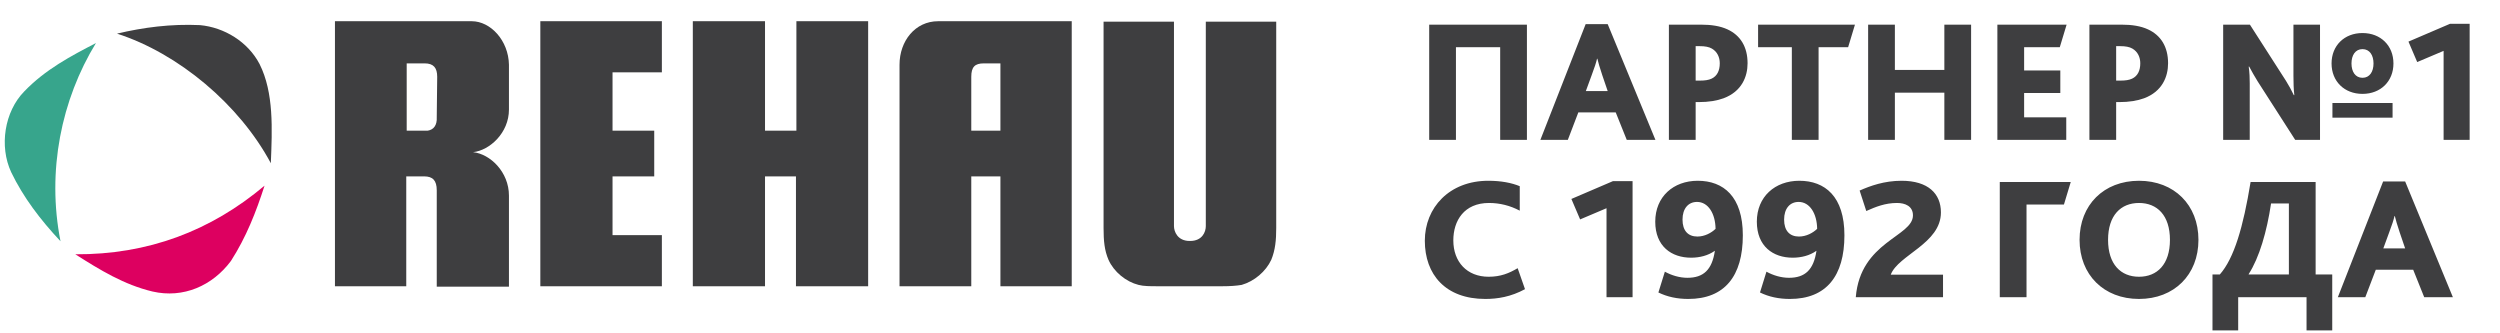
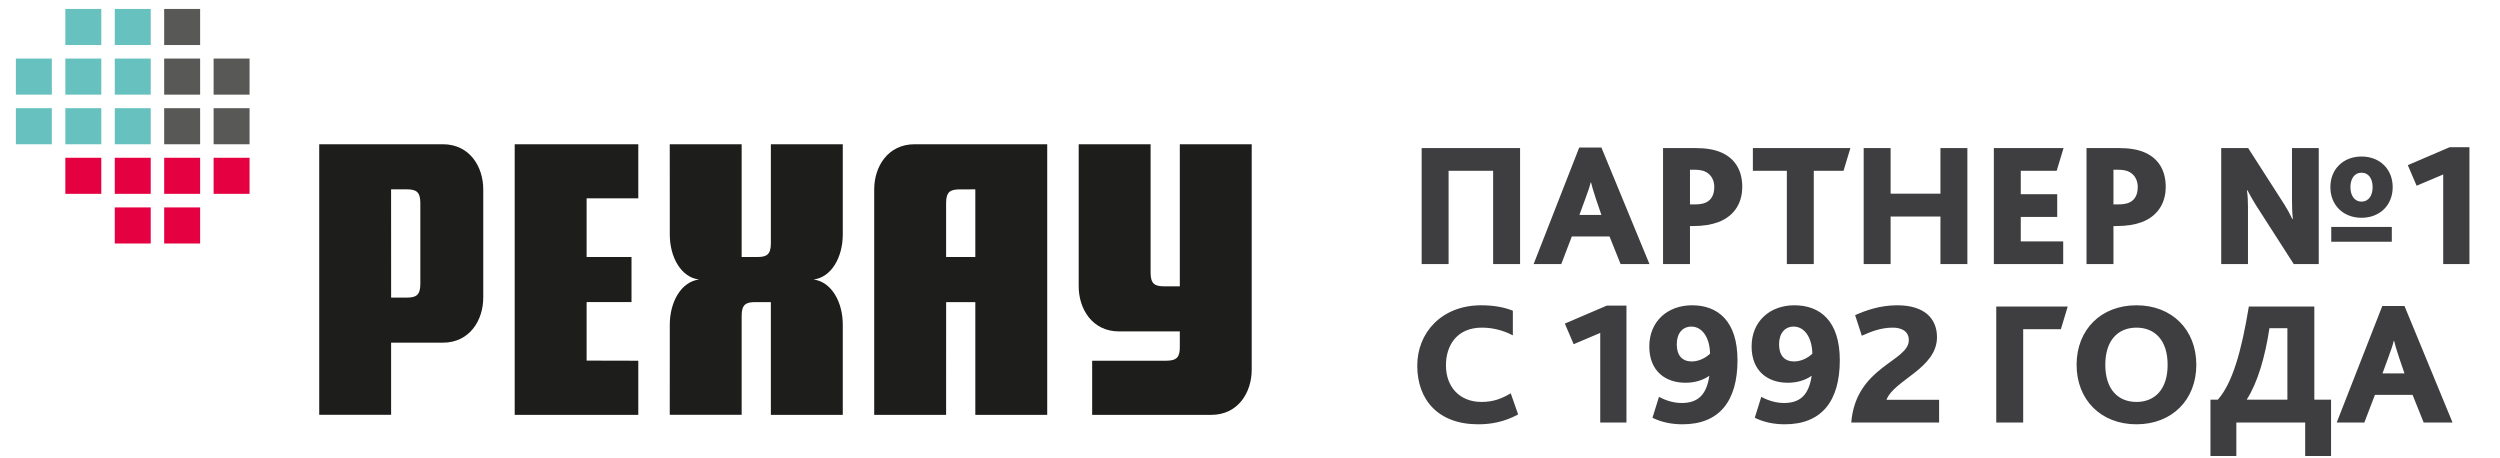
- <svg xmlns="http://www.w3.org/2000/svg" width="143" height="19" viewBox="0 0 143 19" fill="none">
-   <path d="M5.488 2.463C4.051 3.207 2.589 3.976 1.384 5.233C0.255 6.387 -0.053 8.363 0.64 9.85C1.332 11.287 2.307 12.569 3.461 13.8C2.666 9.773 3.513 5.695 5.488 2.463Z" fill="#37A58C" />
-   <path d="M4.308 14.545C5.718 15.443 7.104 16.289 8.72 16.674C10.489 17.084 12.157 16.34 13.208 14.929C14.081 13.57 14.645 12.133 15.132 10.62C12.054 13.211 8.463 14.57 4.308 14.545Z" fill="#DD0060" />
-   <path d="M14.85 3.669C14.183 2.386 12.824 1.565 11.439 1.437C9.771 1.36 8.207 1.565 6.693 1.924C10.207 3.053 13.696 5.977 15.492 9.337C15.569 7.388 15.671 5.31 14.85 3.669Z" fill="#3E3E40" />
-   <path d="M45.554 1.214V7.473H43.759V1.214H39.629C39.629 1.214 39.629 16.168 39.629 16.373C39.834 16.373 43.759 16.373 43.759 16.373V10.089H45.529V16.373C45.529 16.373 49.453 16.373 49.658 16.373C49.658 16.168 49.658 1.214 49.658 1.214H45.554Z" fill="#3E3E40" />
-   <path d="M53.659 1.214C52.351 1.214 51.453 2.342 51.453 3.702V16.373H55.557C55.557 16.168 55.557 10.089 55.557 10.089H57.224V16.373H61.303V1.214C61.329 1.214 54.121 1.214 53.659 1.214ZM57.224 7.473H55.557C55.557 7.473 55.557 4.497 55.557 4.395C55.557 3.83 55.762 3.625 56.276 3.625C56.327 3.625 57.224 3.625 57.224 3.625V7.473Z" fill="#3E3E40" />
-   <path d="M27.06 8.704C28.009 8.601 29.112 7.601 29.112 6.267C29.112 5.574 29.112 3.702 29.112 3.702C29.086 2.317 28.06 1.214 26.983 1.214C26.239 1.214 19.159 1.214 19.159 1.214V16.373H23.238V10.089C23.238 10.089 24.238 10.089 24.264 10.089C24.751 10.089 24.982 10.32 24.982 10.884V16.399H29.112C29.112 16.348 29.112 11.628 29.112 11.192C29.112 9.833 28.034 8.806 27.06 8.704ZM24.982 6.703C25.008 7.165 24.802 7.421 24.469 7.473H23.263V3.625C23.263 3.625 24.187 3.625 24.289 3.625C24.802 3.625 25.008 3.882 25.008 4.395L24.982 6.703Z" fill="#3E3E40" />
-   <path d="M35.037 4.138H37.859V1.214H30.907C30.907 1.214 30.907 16.168 30.907 16.373C31.112 16.373 37.859 16.373 37.859 16.373V13.449H35.037V10.089H37.422V7.473H35.037V4.138Z" fill="#3E3E40" />
-   <path d="M72.717 14.86C72.948 14.296 73 13.731 73 13.039C73 12.859 73 1.239 73 1.239H68.972C68.972 1.239 68.972 12.833 68.972 12.936C68.972 13.269 68.767 13.783 68.075 13.783C68.049 13.783 68.049 13.783 68.049 13.783C67.356 13.783 67.151 13.244 67.151 12.936C67.151 12.833 67.151 1.239 67.151 1.239H63.124C63.124 1.239 63.124 12.885 63.124 13.039C63.124 13.783 63.175 14.321 63.406 14.86C63.714 15.552 64.407 16.117 65.125 16.296C65.407 16.373 65.792 16.373 66.228 16.373H69.921C70.358 16.373 70.717 16.348 71.024 16.296C71.743 16.091 72.41 15.527 72.717 14.86Z" fill="#3E3E40" />
-   <path d="M81.75 8H83.28V2.7H85.81V8H87.34V1.41H81.75V8ZM88.11 8H89.68L90.28 6.43H92.42L93.05 8H94.69L91.96 1.38H90.7L88.11 8ZM90.71 5.21L91.04 4.31C91.21 3.86 91.3 3.58 91.35 3.36H91.37C91.42 3.57 91.5 3.85 91.65 4.3L91.96 5.21H90.71ZM95.461 8H96.991V5.84H97.161C97.741 5.84 98.211 5.76 98.591 5.62C99.631 5.23 99.961 4.38 99.961 3.62C99.961 2.68 99.551 2.02 98.811 1.68C98.401 1.49 97.891 1.41 97.301 1.41H95.461V8ZM96.991 4.61V2.64H97.221C97.521 2.64 97.751 2.68 97.921 2.78C98.231 2.96 98.371 3.28 98.371 3.62C98.371 4.04 98.221 4.35 97.901 4.5C97.731 4.58 97.511 4.61 97.251 4.61H96.991ZM102.493 8H104.023V2.7H105.713L106.103 1.41H100.563V2.7H102.493V8ZM106.857 8H108.387V5.3H111.217V8H112.747V1.41H111.217V4H108.387V1.41H106.857V8ZM114.25 8H118.19V6.71H115.78V5.32H117.85V4.03H115.78V2.7H117.82L118.21 1.41H114.25V8ZM119.514 8H121.044V5.84H121.214C121.794 5.84 122.264 5.76 122.644 5.62C123.684 5.23 124.014 4.38 124.014 3.62C124.014 2.68 123.604 2.02 122.864 1.68C122.454 1.49 121.944 1.41 121.354 1.41H119.514V8ZM121.044 4.61V2.64H121.274C121.574 2.64 121.804 2.68 121.974 2.78C122.284 2.96 122.424 3.28 122.424 3.62C122.424 4.04 122.274 4.35 121.954 4.5C121.784 4.58 121.564 4.61 121.304 4.61H121.044ZM127.165 8H128.685V4.77C128.685 4.49 128.675 4.12 128.625 3.81H128.655C128.815 4.11 128.955 4.36 129.135 4.65L131.285 8H132.705V1.41H131.185V4.34C131.185 4.7 131.195 5.1 131.235 5.44H131.205C131.055 5.13 130.935 4.91 130.755 4.62L128.695 1.41H127.165V8ZM133.415 6.73H136.855V5.89H133.415V6.73ZM135.135 5.37C136.175 5.37 136.905 4.65 136.905 3.63C136.905 2.61 136.175 1.89 135.135 1.89C134.095 1.89 133.365 2.61 133.365 3.63C133.365 4.65 134.095 5.37 135.135 5.37ZM135.135 4.45C134.725 4.45 134.505 4.1 134.505 3.63C134.505 3.16 134.725 2.81 135.135 2.81C135.545 2.81 135.765 3.16 135.765 3.63C135.765 4.1 135.545 4.45 135.135 4.45ZM139.774 8H141.264V1.36H140.144L137.764 2.38L138.264 3.55L139.774 2.91V8ZM86.81 15.34C86.32 15.63 85.84 15.83 85.15 15.83C83.91 15.83 83.13 14.98 83.13 13.75C83.13 12.62 83.75 11.61 85.17 11.61C85.79 11.61 86.38 11.76 86.93 12.05V10.65C86.47 10.46 85.87 10.34 85.13 10.34C82.9 10.34 81.5 11.88 81.5 13.77C81.5 15.7 82.68 17.1 84.96 17.1C85.66 17.1 86.42 16.98 87.23 16.54L86.81 15.34ZM91.893 17H93.383V10.36H92.263L89.883 11.38L90.383 12.55L91.893 11.91V17ZM96.57 17.1C98.65 17.1 99.69 15.79 99.69 13.46C99.69 11.24 98.58 10.34 97.11 10.34C95.72 10.34 94.68 11.25 94.68 12.68C94.68 14.09 95.61 14.74 96.73 14.74C97.22 14.74 97.7 14.62 98.08 14.35H98.09C97.93 15.43 97.44 15.89 96.52 15.89C96.07 15.89 95.61 15.75 95.23 15.54L94.86 16.73C95.37 16.98 95.94 17.1 96.57 17.1ZM97.09 13.53C96.56 13.53 96.24 13.2 96.24 12.56C96.24 11.93 96.57 11.55 97.07 11.55C97.71 11.55 98.12 12.22 98.13 13.09C97.89 13.32 97.51 13.53 97.09 13.53ZM102.381 17.1C104.461 17.1 105.501 15.79 105.501 13.46C105.501 11.24 104.391 10.34 102.921 10.34C101.531 10.34 100.491 11.25 100.491 12.68C100.491 14.09 101.421 14.74 102.541 14.74C103.031 14.74 103.511 14.62 103.891 14.35H103.901C103.741 15.43 103.251 15.89 102.331 15.89C101.881 15.89 101.421 15.75 101.041 15.54L100.671 16.73C101.181 16.98 101.751 17.1 102.381 17.1ZM102.901 13.53C102.371 13.53 102.051 13.2 102.051 12.56C102.051 11.93 102.381 11.55 102.881 11.55C103.521 11.55 103.931 12.22 103.941 13.09C103.701 13.32 103.321 13.53 102.901 13.53ZM106.151 17H111.141V15.71H108.151C108.581 14.58 111.021 13.93 111.021 12.15C111.021 11.08 110.291 10.34 108.771 10.34C107.781 10.34 106.981 10.63 106.371 10.9L106.751 12.07C107.291 11.83 107.831 11.61 108.511 11.61C108.971 11.61 109.421 11.79 109.421 12.32C109.421 13.54 106.411 13.81 106.151 17ZM114.387 17H115.917V11.7H118.057L118.447 10.41H114.387V17ZM122.351 17.1C124.361 17.1 125.751 15.72 125.751 13.72C125.751 11.72 124.361 10.34 122.351 10.34C120.341 10.34 118.951 11.72 118.951 13.72C118.951 15.72 120.341 17.1 122.351 17.1ZM122.351 15.83C121.311 15.83 120.581 15.12 120.581 13.72C120.581 12.32 121.311 11.61 122.351 11.61C123.391 11.61 124.121 12.32 124.121 13.72C124.121 15.12 123.391 15.83 122.351 15.83ZM126.554 18.9H128.024V17H131.934V18.9H133.404V15.7H132.454V10.41H128.734C128.314 12.98 127.794 14.77 126.974 15.7H126.554V18.9ZM130.924 15.7H128.624V15.68C129.234 14.73 129.664 13.25 129.904 11.64H130.924V15.7ZM133.725 17H135.295L135.895 15.43H138.035L138.665 17H140.305L137.575 10.38H136.315L133.725 17ZM136.325 14.21L136.655 13.31C136.825 12.86 136.915 12.58 136.965 12.36H136.985C137.035 12.57 137.115 12.85 137.265 13.3L137.575 14.21H136.325Z" fill="#3E3E40" />
+ <svg xmlns="http://www.w3.org/2000/svg" width="142" height="26" viewBox="0 0 142 26" fill="none">
+   <path d="M11.367 11.781H9.325V13.831H11.367V11.781Z" fill="#E50141" />
+   <path d="M8.561 11.781H6.519V13.831H8.561V11.781Z" fill="#E50141" />
+   <path d="M14.175 8.961H12.133V11.01H14.175V8.961Z" fill="#E50141" />
+   <path d="M11.367 8.961H9.325V11.01H11.367V8.961Z" fill="#E50141" />
+   <path d="M8.561 8.961H6.519V11.01H8.561V8.961Z" fill="#E50141" />
+   <path d="M5.753 8.961H3.711V11.01H5.753V8.961Z" fill="#E50141" />
+   <path d="M14.175 6.145H12.133V8.194H14.175V6.145Z" fill="#585857" />
+   <path d="M11.367 6.145H9.325V8.194H11.367V6.145Z" fill="#585857" />
+   <path d="M8.561 6.145H6.519V8.194H8.561V6.145Z" fill="#67C1BF" />
+   <path d="M5.753 6.145H3.711V8.194H5.753V6.145Z" fill="#67C1BF" />
+   <path d="M2.944 6.145H0.902V8.194H2.944V6.145Z" fill="#67C1BF" />
+   <path d="M14.175 3.326H12.133V5.376H14.175V3.326Z" fill="#585857" />
+   <path d="M11.367 3.326H9.325V5.376H11.367V3.326Z" fill="#585857" />
+   <path d="M8.561 3.326H6.519V5.376H8.561V3.326Z" fill="#67C1BF" />
+   <path d="M5.753 3.326H3.711V5.376H5.753V3.326Z" fill="#67C1BF" />
+   <path d="M2.944 3.326H0.902V5.376H2.944V3.326Z" fill="#67C1BF" />
+   <path d="M11.367 0.508H9.325V2.557H11.367V0.508Z" fill="#585857" />
+   <path d="M8.561 0.508H6.519V2.557H8.561V0.508Z" fill="#67C1BF" />
+   <path d="M5.753 0.508H3.711V2.557H5.753V0.508Z" fill="#67C1BF" />
+   <path d="M71.097 8.193V21.002C71.097 22.283 70.331 23.564 68.8 23.564H62.035V20.489H66.247C66.885 20.489 67.013 20.233 67.013 19.721V18.825H63.567C62.035 18.825 61.27 17.544 61.27 16.263V8.196L65.354 8.194V15.495C65.354 16.135 65.609 16.263 66.12 16.263H67.013V8.194H71.097V8.193Z" fill="#1D1E1B" />
+   <path d="M51.953 8.193C50.421 8.193 49.655 9.474 49.655 10.755V23.563H53.739L53.741 17.16H55.398V23.564H59.482V8.193H51.953ZM55.398 14.597H53.739V11.523C53.739 10.883 53.995 10.758 54.505 10.758L55.398 10.755V14.597Z" fill="#1D1E1B" />
+   <path d="M47.87 18.441V23.564H43.785V17.16H42.892C42.382 17.16 42.126 17.288 42.126 17.929V23.562H38.042L38.044 18.441C38.044 17.16 38.68 16.008 39.702 15.876C38.68 15.751 38.042 14.598 38.044 13.318L38.042 8.194H42.126V14.598H43.019C43.53 14.598 43.785 14.47 43.785 13.829V8.193H47.87V13.317C47.871 14.598 47.232 15.75 46.211 15.876C47.232 16.007 47.871 17.16 47.87 18.441Z" fill="#1D1E1B" />
+   <path d="M33.32 14.597H35.87V17.159H33.32V20.482L36.255 20.489V23.563H29.235V8.196L36.255 8.193V11.267H33.32V14.597Z" fill="#1D1E1B" />
+   <path d="M25.151 8.193L18.132 8.194V23.562H22.215V19.464H25.151C26.683 19.464 27.449 18.183 27.449 16.902V10.755C27.449 9.474 26.683 8.192 25.151 8.193ZM23.875 16.134C23.875 16.775 23.62 16.903 23.109 16.903H22.216C22.214 16.902 22.214 10.755 22.214 10.755H23.109C23.619 10.755 23.875 10.883 23.875 11.524L23.875 16.134Z" fill="#1D1E1B" />
+   <path d="M80.75 15V8.41H86.34V15H84.81V9.7H82.28V15H80.75ZM87.11 15L89.7 8.38H90.96L93.69 15H92.05L91.42 13.43H89.28L88.68 15H87.11ZM89.71 12.21H90.96L90.65 11.3C90.5 10.85 90.42 10.57 90.37 10.36H90.35C90.3 10.58 90.21 10.86 90.04 11.31L89.71 12.21ZM94.461 15V8.41H96.301C96.891 8.41 97.401 8.49 97.811 8.68C98.551 9.02 98.961 9.68 98.961 10.62C98.961 11.38 98.631 12.23 97.591 12.62C97.211 12.76 96.741 12.84 96.161 12.84H95.991V15H94.461ZM95.991 11.61H96.251C96.511 11.61 96.731 11.58 96.901 11.5C97.221 11.35 97.371 11.04 97.371 10.62C97.371 10.28 97.231 9.96 96.921 9.78C96.751 9.68 96.521 9.64 96.221 9.64H95.991V11.61ZM101.493 15V9.7H99.563V8.41H105.103L104.713 9.7H103.023V15H101.493ZM105.857 15V8.41H107.387V11H110.217V8.41H111.747V15H110.217V12.3H107.387V15H105.857ZM113.25 15V8.41H117.21L116.82 9.7H114.78V11.03H116.85V12.32H114.78V13.71H117.19V15H113.25ZM118.514 15V8.41H120.354C120.944 8.41 121.454 8.49 121.864 8.68C122.604 9.02 123.014 9.68 123.014 10.62C123.014 11.38 122.684 12.23 121.644 12.62C121.264 12.76 120.794 12.84 120.214 12.84H120.044V15H118.514ZM120.044 11.61H120.304C120.564 11.61 120.784 11.58 120.954 11.5C121.274 11.35 121.424 11.04 121.424 10.62C121.424 10.28 121.284 9.96 120.974 9.78C120.804 9.68 120.574 9.64 120.274 9.64H120.044V11.61ZM126.165 15V8.41H127.695L129.755 11.62C129.935 11.91 130.055 12.13 130.205 12.44H130.235C130.195 12.1 130.185 11.7 130.185 11.34V8.41H131.705V15H130.285L128.135 11.65C127.955 11.36 127.815 11.11 127.655 10.81H127.625C127.675 11.12 127.685 11.49 127.685 11.77V15H126.165ZM132.415 13.73V12.89H135.855V13.73H132.415ZM134.135 12.37C133.095 12.37 132.365 11.65 132.365 10.63C132.365 9.61 133.095 8.89 134.135 8.89C135.175 8.89 135.905 9.61 135.905 10.63C135.905 11.65 135.175 12.37 134.135 12.37ZM134.135 11.45C134.545 11.45 134.765 11.1 134.765 10.63C134.765 10.16 134.545 9.81 134.135 9.81C133.725 9.81 133.505 10.16 133.505 10.63C133.505 11.1 133.725 11.45 134.135 11.45ZM138.774 15V9.91L137.264 10.55L136.764 9.38L139.144 8.36H140.264V15H138.774ZM85.81 22.34L86.23 23.54C85.42 23.98 84.66 24.1 83.96 24.1C81.68 24.1 80.5 22.7 80.5 20.77C80.5 18.88 81.9 17.34 84.13 17.34C84.87 17.34 85.47 17.46 85.93 17.65V19.05C85.38 18.76 84.79 18.61 84.17 18.61C82.75 18.61 82.13 19.62 82.13 20.75C82.13 21.98 82.91 22.83 84.15 22.83C84.84 22.83 85.32 22.63 85.81 22.34ZM90.893 24V18.91L89.383 19.55L88.883 18.38L91.263 17.36H92.383V24H90.893ZM95.57 24.1C94.94 24.1 94.37 23.98 93.86 23.73L94.23 22.54C94.61 22.75 95.07 22.89 95.52 22.89C96.44 22.89 96.93 22.43 97.09 21.35H97.08C96.7 21.62 96.22 21.74 95.73 21.74C94.61 21.74 93.68 21.09 93.68 19.68C93.68 18.25 94.72 17.34 96.11 17.34C97.58 17.34 98.69 18.24 98.69 20.46C98.69 22.79 97.65 24.1 95.57 24.1ZM96.09 20.53C96.51 20.53 96.89 20.32 97.13 20.09C97.12 19.22 96.71 18.55 96.07 18.55C95.57 18.55 95.24 18.93 95.24 19.56C95.24 20.2 95.56 20.53 96.09 20.53ZM101.381 24.1C100.751 24.1 100.181 23.98 99.671 23.73L100.041 22.54C100.421 22.75 100.881 22.89 101.331 22.89C102.251 22.89 102.741 22.43 102.901 21.35H102.891C102.511 21.62 102.031 21.74 101.541 21.74C100.421 21.74 99.491 21.09 99.491 19.68C99.491 18.25 100.531 17.34 101.921 17.34C103.391 17.34 104.501 18.24 104.501 20.46C104.501 22.79 103.461 24.1 101.381 24.1ZM101.901 20.53C102.321 20.53 102.701 20.32 102.941 20.09C102.931 19.22 102.521 18.55 101.881 18.55C101.381 18.55 101.051 18.93 101.051 19.56C101.051 20.2 101.371 20.53 101.901 20.53ZM105.151 24C105.411 20.81 108.421 20.54 108.421 19.32C108.421 18.79 107.971 18.61 107.511 18.61C106.831 18.61 106.291 18.83 105.751 19.07L105.371 17.9C105.981 17.63 106.781 17.34 107.771 17.34C109.291 17.34 110.021 18.08 110.021 19.15C110.021 20.93 107.581 21.58 107.151 22.71H110.141V24H105.151ZM113.387 24V17.41H117.447L117.057 18.7H114.917V24H113.387ZM121.351 24.1C119.341 24.1 117.951 22.72 117.951 20.72C117.951 18.72 119.341 17.34 121.351 17.34C123.361 17.34 124.751 18.72 124.751 20.72C124.751 22.72 123.361 24.1 121.351 24.1ZM121.351 22.83C122.391 22.83 123.121 22.12 123.121 20.72C123.121 19.32 122.391 18.61 121.351 18.61C120.311 18.61 119.581 19.32 119.581 20.72C119.581 22.12 120.311 22.83 121.351 22.83ZM125.554 25.9V22.7H125.974C126.794 21.77 127.314 19.98 127.734 17.41H131.454V22.7H132.404V25.9H130.934V24H127.024V25.9H125.554ZM129.924 22.7V18.64H128.904C128.664 20.25 128.234 21.73 127.624 22.68V22.7H129.924ZM132.725 24L135.315 17.38H136.575L139.305 24H137.665L137.035 22.43H134.895L134.295 24H132.725ZM135.325 21.21H136.575L136.265 20.3C136.115 19.85 136.035 19.57 135.985 19.36H135.965C135.915 19.58 135.825 19.86 135.655 20.31L135.325 21.21Z" fill="#3E3E40" />
</svg>
